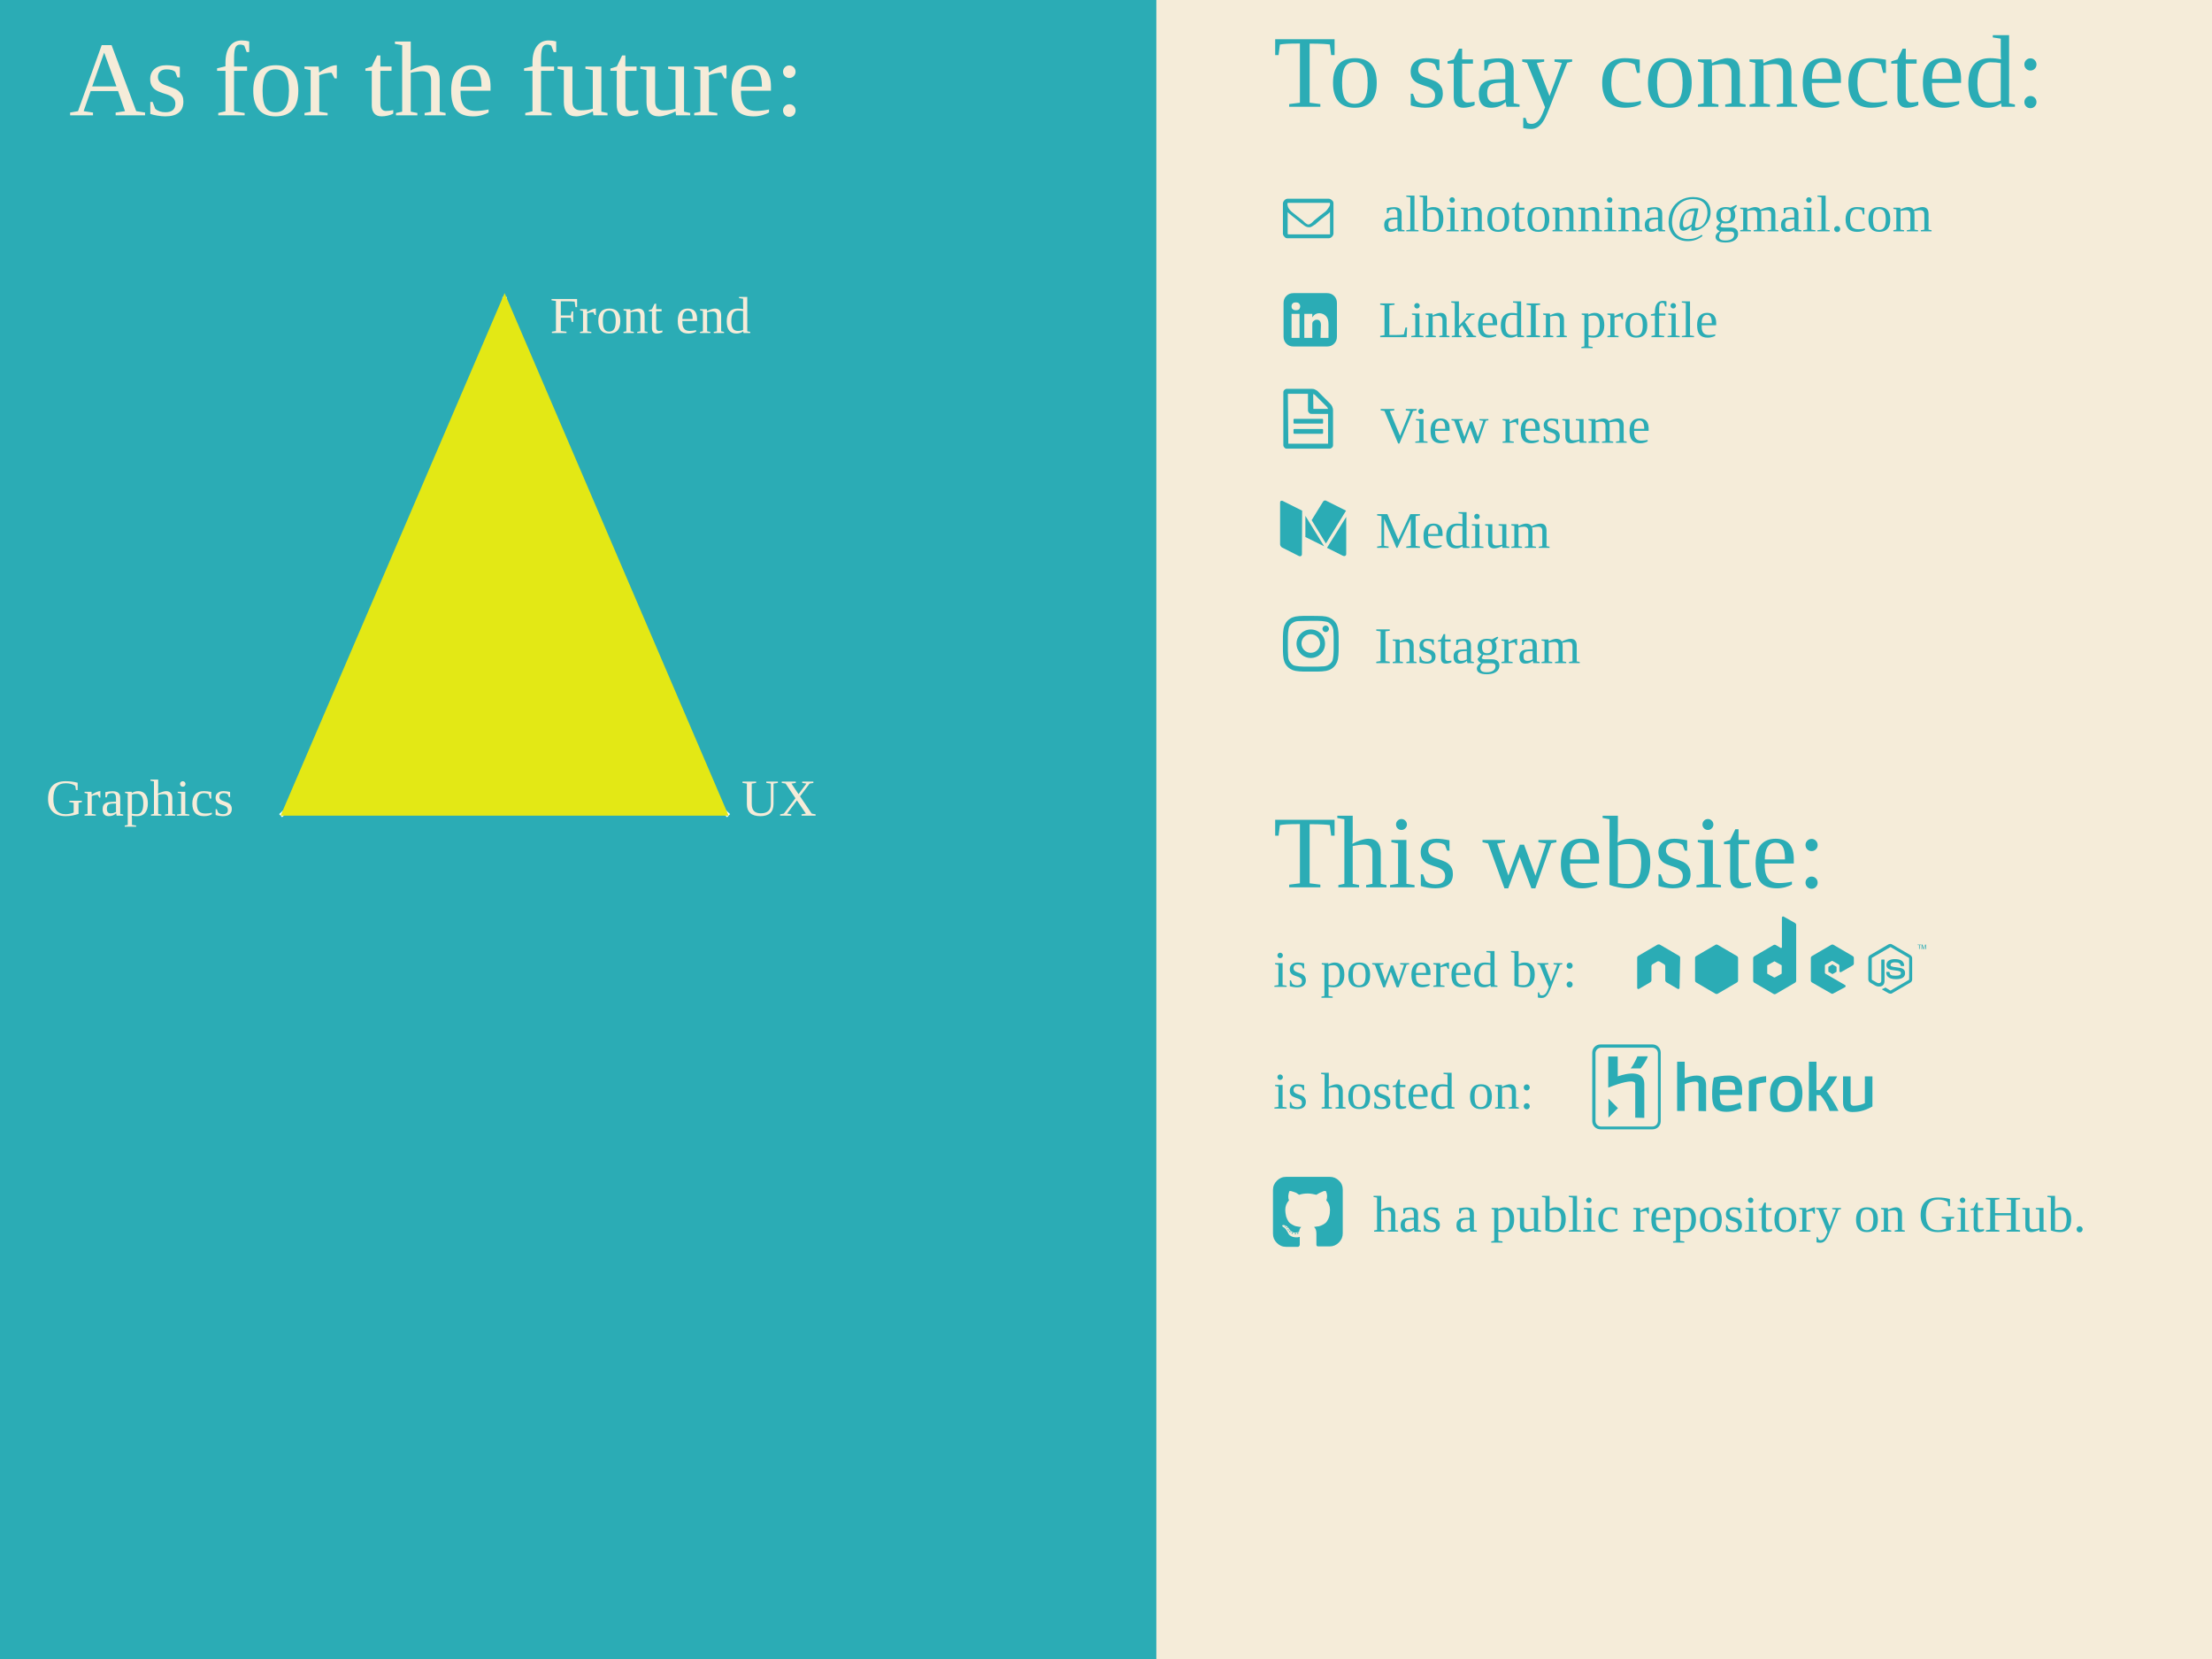
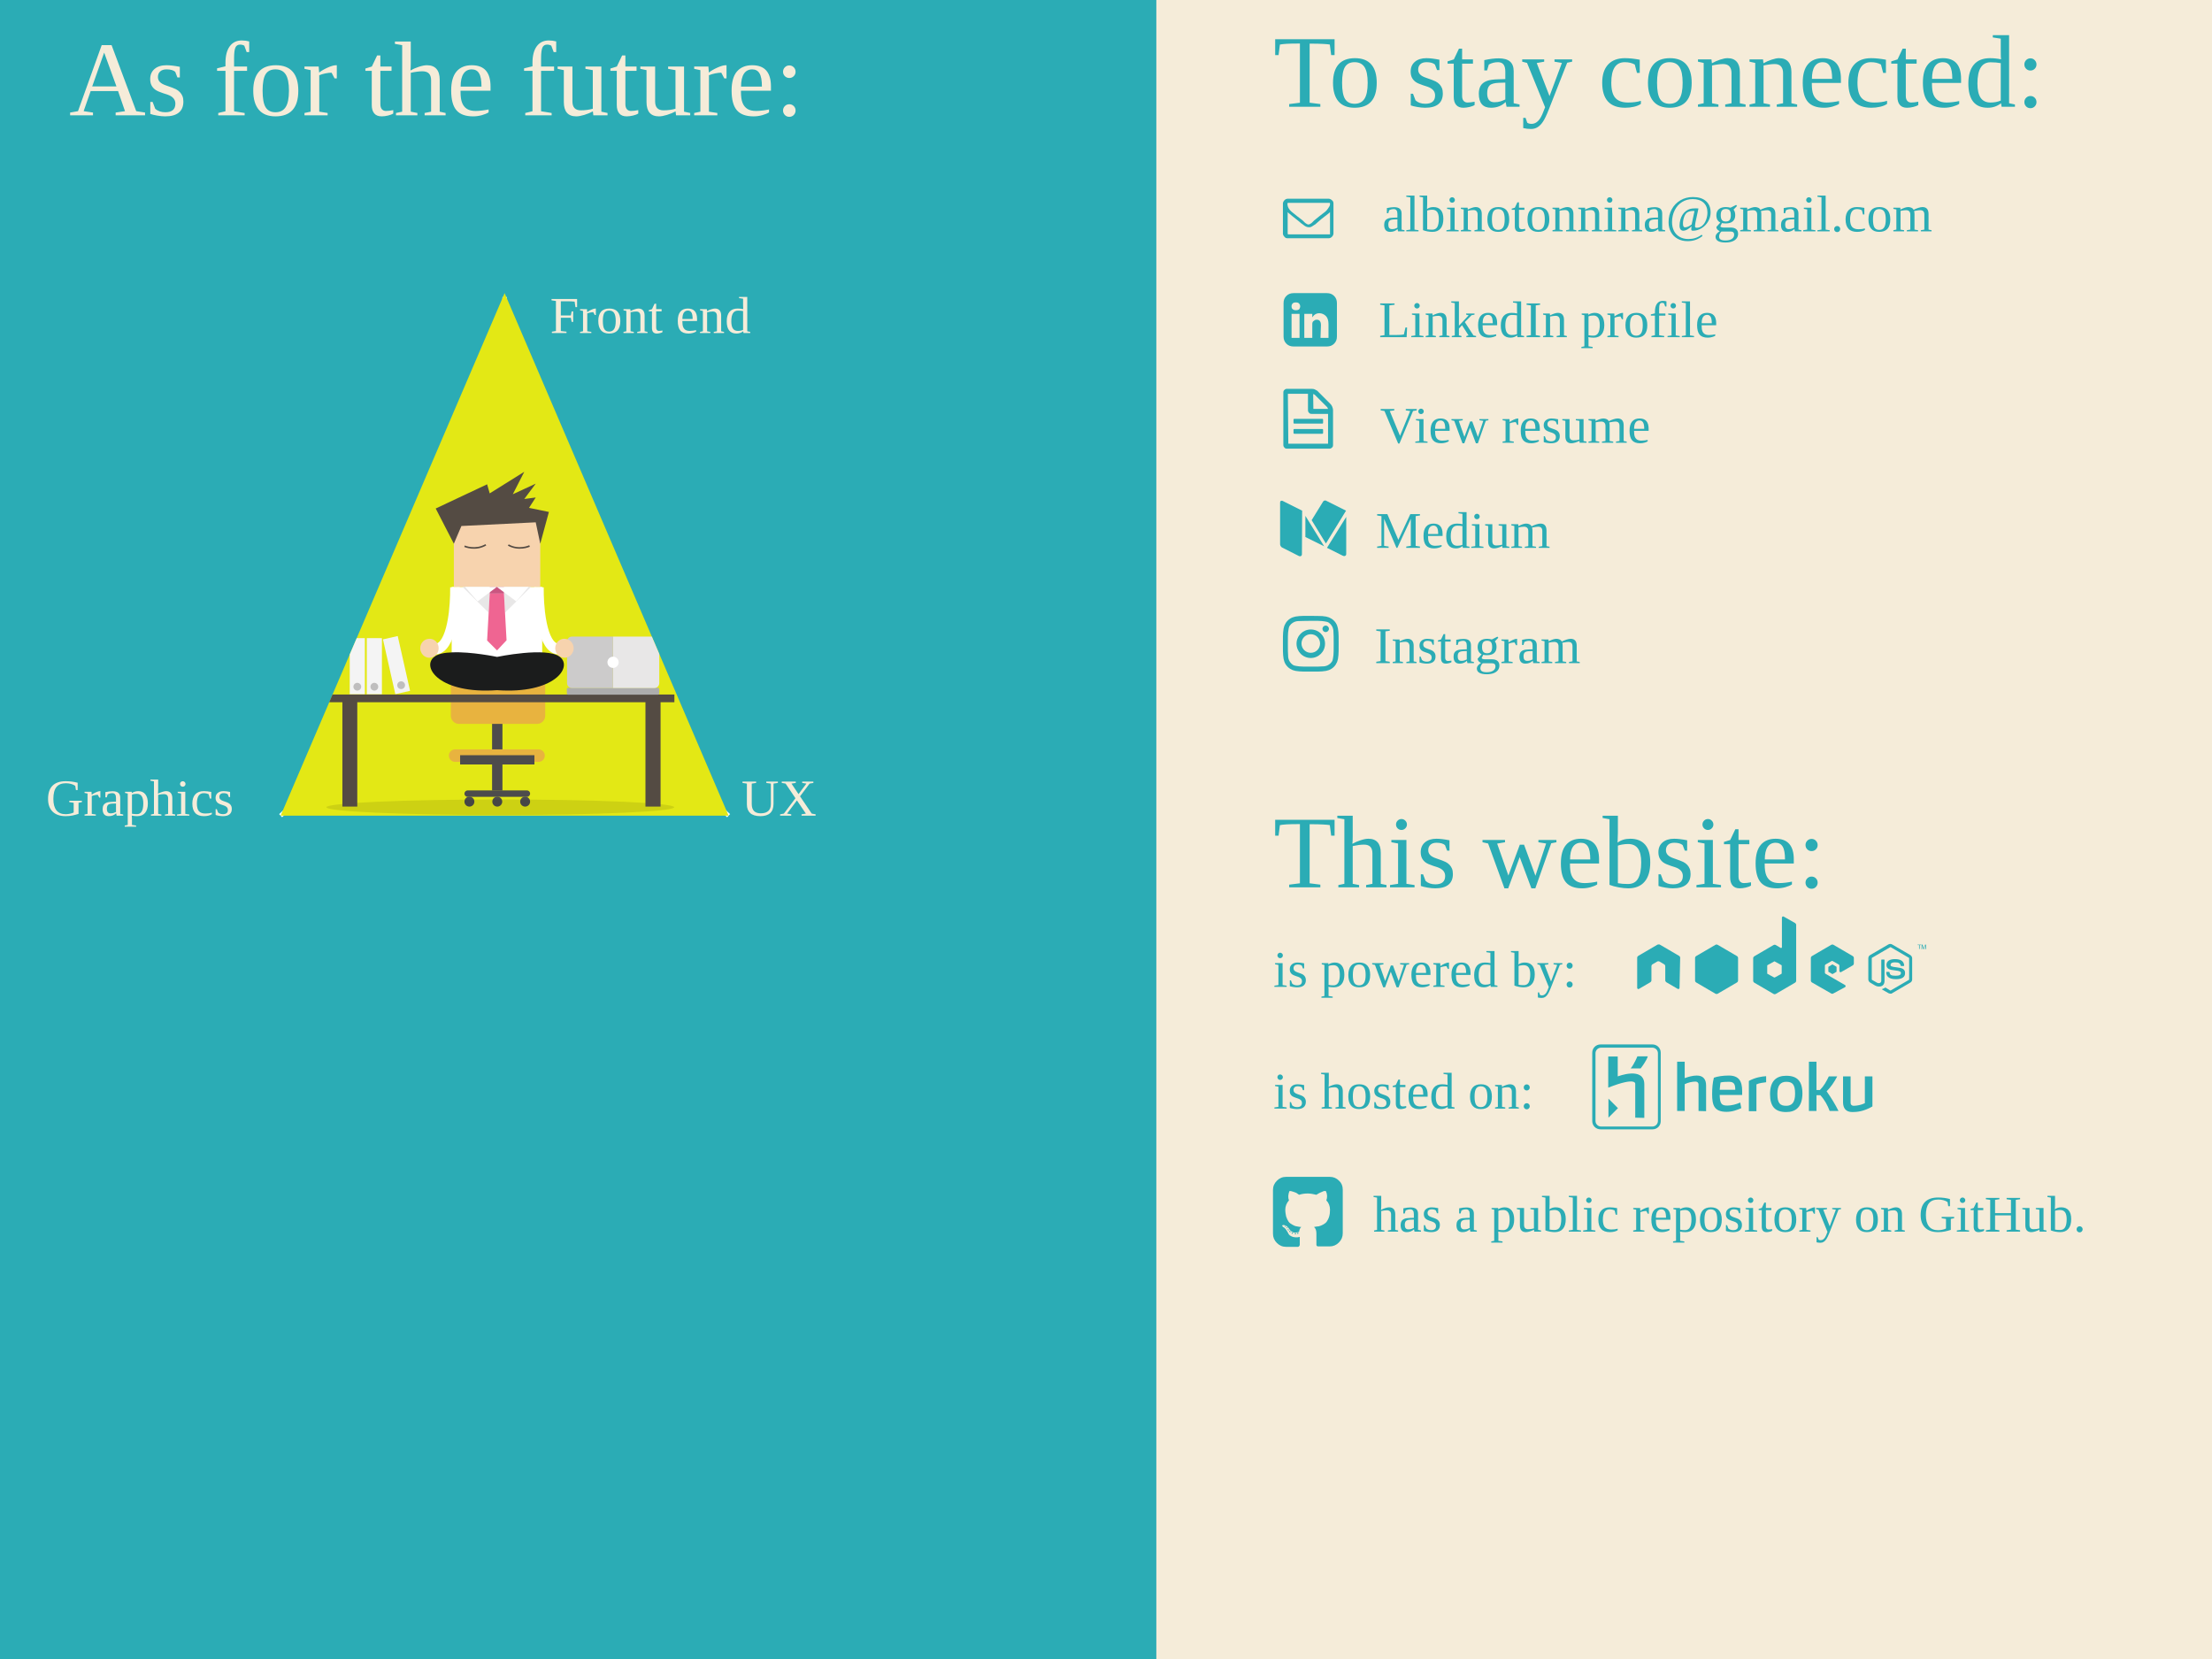
<svg xmlns="http://www.w3.org/2000/svg" xmlns:xlink="http://www.w3.org/1999/xlink" version="1.1" id="svg6" x="0px" y="0px" viewBox="496 -368 1024 768" enable-background="new 496 -368 1024 768" xml:space="preserve">
  <rect id="bg" x="-7122.6" y="-7472" fill="#2BACB5" stroke="#000000" stroke-miterlimit="10" width="15687.9" height="14889" />
  <g id="skills">
    <g id="skillnames">
      <g id="title">
        <text id="texttitle" transform="matrix(1 0 0 1 750.637 -213.826)" fill="#F5ECD9" font-weight="300" font-size="24.076px">Front end</text>
      </g>
      <g id="title_1_">
        <text id="texttitle_1_" transform="matrix(1 0 0 1 839.2229 9.5861)" fill="#F5ECD9" font-weight="300" font-size="24.076px">UX</text>
      </g>
      <g id="title_2_">
        <text id="texttitle_2_" transform="matrix(1 0 0 1 517.2649 9.5861)" fill="#F5ECD9" font-weight="300" font-size="24.076px">Graphics</text>
      </g>
    </g>
    <polyline id="graph1" fill="none" stroke="#FFFFFF" stroke-width="2" stroke-miterlimit="10" points="729.6,-230.5 729.6,-87    833.3,9.6  " />
    <line id="graph2" fill="none" stroke="#FFFFFF" stroke-width="2" stroke-miterlimit="10" x1="729.6" y1="-87" x2="625.9" y2="9.6" />
-     <polygon id="skillpath" fill="#FFFFFF" points="729.6,-147.8 748.5,-69.4 709.5,-69.4  " />
+     <polygon id="skillpath" fill="none" stroke="#FFFFFF" stroke-miterlimit="10" points="729.6,-147.8 748.5,-69.4 709.5,-69.4  " />
+     <g id="invincible">
+       <defs>
+         <polygon id="clippingimage" points="729.6,-232.3 833.3,9.6 625.9,9.6    " />
+       </defs>
+       <clipPath id="clippingimage_1_">
+         <use xlink:href="#clippingimage" overflow="visible" />
+       </clipPath>
+       <rect x="586.5" y="-244.5" clip-path="url(#clippingimage_1_)" fill="#E3E815" width="323" height="294" />
+       <g clip-path="url(#clippingimage_1_)">
+         <g>
+           <g>
+             <rect x="723.8" y="-41.8" fill="#4D4C4C" width="4.8" height="39.8" />
+             <path fill="#E8B33F" d="M748.2-18.2c0,1.6-1.3,2.9-2.9,2.9h-38.6c-1.6,0-2.9-1.3-2.9-2.9l0,0c0-1.6,1.3-2.9,2.9-2.9h38.6       C746.9-21.1,748.2-19.8,748.2-18.2L748.2-18.2z" />
+             <rect x="709" y="-18.4" fill="#4D4C4C" width="34.4" height="4.3" />
+             <path fill="#4D4C4C" d="M741.4-0.6c0,0.8-0.7,1.5-1.5,1.5h-27.4c-0.8,0-1.5-0.7-1.5-1.5l0,0c0-0.8,0.7-1.5,1.5-1.5h27.4       C740.7-2.1,741.4-1.5,741.4-0.6L741.4-0.6z" />
+             <circle fill="#4D4C4C" cx="713.3" cy="3.1" r="2.3" />
+             <circle fill="#4D4C4C" cx="739.1" cy="3.1" r="2.3" />
+             <circle fill="#4D4C4C" cx="726.2" cy="3.1" r="2.3" />
+             <path fill="#E8B33F" d="M748.4-36.6c0,2-1.7,3.7-3.7,3.7h-36.3c-2,0-3.7-1.7-3.7-3.7v-13.7c0-2,1.7-3.7,3.7-3.7h36.3       c2,0,3.7,1.7,3.7,3.7V-36.6z" />
+           </g>
+           <g>
+             <ellipse opacity="0.1" cx="727.6" cy="5.7" rx="80.5" ry="3.6" />
+           </g>
+           <g>
+             <rect x="657.9" y="-72.6" fill="#F4F4F4" width="7" height="26" />
+             <circle fill="#BFBEBE" cx="661.4" cy="-50.1" r="1.8" />
+           </g>
+           <g>
+             <rect x="665.8" y="-72.6" fill="#F4F4F4" width="7" height="26" />
+             <circle fill="#BFBEBE" cx="669.3" cy="-50.1" r="1.8" />
+           </g>
+           <g>
+             <rect x="676.1" y="-73.1" transform="matrix(0.9755 -0.2198 0.2198 0.9755 29.8221 147.899)" fill="#F4F4F4" width="7" height="26" />
+             <circle fill="#BFBEBE" cx="681.7" cy="-50.8" r="1.8" />
+           </g>
+           <polygon fill="#544B43" points="808.2,-46.5 648.1,-46.5 648.1,-42.9 654.5,-42.9 654.5,5.4 661.4,5.4 661.4,-42.9 794.8,-42.9       794.8,5.4 801.8,5.4 801.8,-42.9 808.2,-42.9     " />
+         </g>
+         <g>
+           <path fill="#ADADAD" d="M801.2-47c0,0.3-0.3,0.6-0.6,0.6H759c-0.3,0-0.6-0.3-0.6-0.6v-2c0-0.3,0.3-0.6,0.6-0.6h41.6      c0.3,0,0.6,0.3,0.6,0.6V-47z" />
+           <g>
+             <path fill="#E8E7E7" d="M798.9-73.3h-19.1v23.8h19.1c1.3,0,2.3-1,2.3-2.3V-71C801.2-72.3,800.2-73.3,798.9-73.3z" />
+             <path fill="#CCCBCB" d="M760.8-73.3c-1.3,0-2.3,1-2.3,2.3v19.2c0,1.3,1,2.3,2.3,2.3h19v-23.8H760.8z" />
+           </g>
+           <circle fill="#FFFFFF" cx="779.8" cy="-61.4" r="2.6" />
+         </g>
+         <g id="me">
+           <rect x="705.1" y="-96.3" fill="#FFFFFF" width="41.9" height="41.9" />
+           <polygon fill="#F7D3AE" points="706.1,-129 706.1,-115.8 706.1,-96.3 746.1,-96.3 746.1,-115.4 746.1,-129     " />
+           <polygon fill="#E8E7E7" points="729.3,-93.2 729.8,-84.4 741.8,-96.3 729.3,-96.3 729.3,-93.2     " />
+           <polygon fill="#E8E7E7" points="722.7,-96.3 710.1,-96.3 722.2,-84.4 722.7,-93.2     " />
+           <polygon fill="#CA5580" points="726,-93.2 729.3,-93.2 729.3,-96.3 722.7,-96.3 722.7,-93.2     " />
+           <polygon fill="#EF6592" points="730.5,-71.6 729.3,-93.2 729.3,-93.2 726,-93.2 722.7,-93.2 721.5,-71.5 726.1,-66.9     " />
+           <polygon fill="#FFFFFF" points="726,-96.3 717.1,-89.6 711.3,-96.3     " />
+           <polygon fill="#FFFFFF" points="726,-96.3 735,-89.6 740.7,-96.3     " />
+           <polygon fill="#1B1C1C" points="747,-51.1 705.2,-51.2 705.2,-61.4 747,-61.4     " />
+           <polygon fill="#544B43" points="706.1,-116.3 697.7,-132.6 721.5,-143.8 722.7,-139.6 738.7,-149.6 733.4,-139.2 744,-144.1       738.7,-137 744,-137.7 740.9,-132.9 750.1,-131 746.1,-116.3 744,-126.2 709.6,-124.5     " />
+           <path fill="#1B1C1C" d="M728-45.9" />
+           <path fill="#1B1C1C" d="M755.2-63.9c-6.1-4.8-29.1,0-29.1,0s-11.9-2.5-20.8-2.1c-3.5,0.1-6.6,0.7-8.3,2.1      c-6.1,4.8,2.7,17.3,29.1,15.4C752.5-46.6,761.3-59.1,755.2-63.9z" />
+           <g>
+             <path fill="#544B43" d="M711.2-115.5l-0.3,0.7c0.2,0.1,5.3,2.2,10.2-0.7l-0.4-0.6C716.1-113.4,711.2-115.4,711.2-115.5z" />
+           </g>
+           <g>
+             <path fill="#544B43" d="M741-115.6l0.3,0.7c-0.2,0.1-5.2,2.3-10.2-0.5l0.4-0.6C736.1-113.4,740.9-115.5,741-115.6z" />
+           </g>
+           <g>
+             <path fill="#FFFFFF" d="M756.8-70.4c-2,0.9-3.1,0.3-3.7-0.2c-2.2-1.7-3.9-6.7-4.8-14c-0.7-6-0.6-11.4-0.6-11.5c0,0,0,0,0,0       l-4.4-0.1c0,0.2-0.1,5.9,0.7,12.2c1.1,9,3.3,14.9,6.6,17.5c1,0.8,2.5,1.5,4.4,1.5c1,0,2.2-0.2,3.5-0.8L756.8-70.4z" />
+             <path fill="#F7D3AE" d="M756.5-63.6c-2.3-0.4-3.8-2.7-3.4-5.1c0.4-2.4,2.6-4,5-3.5c2.3,0.4,3.8,2.7,3.4,5.1       C761-64.7,758.8-63.1,756.5-63.6z" />
+           </g>
+           <g>
+             <path fill="#FFFFFF" d="M695.3-70.4c2,0.9,3.1,0.3,3.7-0.2c2.2-1.7,3.9-6.7,4.8-14c0.7-6,0.6-11.4,0.6-11.5c0,0,0,0,0,0       l4.4-0.1c0,0.2,0.1,5.9-0.7,12.2c-1.1,9-3.3,14.9-6.6,17.5c-1,0.8-2.5,1.5-4.4,1.5c-1,0-2.2-0.2-3.5-0.8L695.3-70.4z" />
+             <path fill="#F7D3AE" d="M695.6-63.6c2.3-0.4,3.8-2.7,3.4-5.1c-0.4-2.4-2.6-4-5-3.5c-2.3,0.4-3.8,2.7-3.4,5.1       C691.1-64.7,693.3-63.1,695.6-63.6z" />
+           </g>
+         </g>
+       </g>
+     </g>
  </g>
  <g id="sc6title">
    <text transform="matrix(1 0 0 1 527.9698 -314.6172)" fill="#F5ECD9" font-weight="100" font-size="49.216px">As for the future:</text>
-   </g>
-   <g id="invincible">
-     <defs>
-       <polygon id="clippingimage" points="729.6,-232.3 833.3,9.6 625.9,9.6   " />
-     </defs>
-     <clipPath id="clippingimage_1_">
-       <use xlink:href="#clippingimage" overflow="visible" />
-     </clipPath>
-     <rect x="612.4" y="-247.7" clip-path="url(#clippingimage_1_)" fill="#E3E815" width="237.2" height="278.2" />
  </g>
  <rect id="bgright" x="1031.3" y="-1872.5" fill="#F5ECD9" width="2340.6" height="3810.5" />
  <g id="endtitles">
    <g id="githubsite">
      <g>
        <text transform="matrix(1 0 0 1 1098.577 1164.745)" fill="#2BACB5" font-weight="100" font-size="23.865px">copyright 2017 Albino Tonnina</text>
      </g>
      <path fill="#2BACB5" d="M1093.4,202.4c-0.1,0.1-0.3,0.1-0.4-0.1c-0.2-0.2-0.3-0.3-0.1-0.4c0.1-0.1,0.3-0.1,0.4,0.1    C1093.5,202.2,1093.5,202.4,1093.4,202.4z M1092.5,201.2c0.2,0.2,0.2,0.3,0,0.4c-0.1,0.1-0.3,0-0.3-0.2c-0.1-0.2-0.1-0.3,0-0.4    C1092.3,200.9,1092.4,200.9,1092.5,201.2z M1091.2,199.9c-0.1,0.1-0.2,0.1-0.3,0c-0.2-0.1-0.2-0.2-0.2-0.3c0-0.1,0.2-0.1,0.3,0    C1091.2,199.7,1091.3,199.8,1091.2,199.9z M1091.9,200.6c-0.1,0.1-0.2,0.1-0.3-0.1c-0.1-0.2-0.2-0.3,0-0.3    c0.1-0.1,0.2-0.1,0.3,0.1C1092,200.4,1092,200.5,1091.9,200.6z M1094.6,202.9c-0.1,0.2-0.2,0.3-0.4,0.2c-0.3-0.1-0.3-0.2-0.3-0.3    c0.1-0.2,0.2-0.2,0.4-0.2C1094.6,202.7,1094.6,202.8,1094.6,202.9z M1096,203.1c0,0.2-0.1,0.3-0.3,0.3c-0.3,0-0.3-0.1-0.3-0.3    c0-0.2,0.1-0.3,0.3-0.3C1095.8,202.9,1096,202.9,1096,203.1z M1097.1,202.9c0,0.2-0.1,0.3-0.3,0.3s-0.3,0-0.4-0.2    c0-0.2,0.1-0.3,0.3-0.3C1097,202.6,1097.1,202.7,1097.1,202.9z M1117.6,182.7v20.2c0,1.7-0.6,3.1-1.8,4.3    c-1.2,1.2-2.6,1.8-4.3,1.8h-4.8c-0.3,0-0.4,0-0.5,0s-0.3-0.1-0.4-0.1c-0.2-0.1-0.3-0.2-0.3-0.3c-0.1-0.2-0.1-0.3-0.1-0.6v-5    c0-1.3-0.3-2.3-1.1-3c0.8-0.1,1.5-0.3,2.2-0.3c0.7-0.2,1.3-0.4,2-0.8c0.7-0.4,1.3-0.8,1.7-1.4c0.4-0.6,0.8-1.3,1.1-2.3    s0.4-2,0.4-3.2c0-1.7-0.6-3.2-1.7-4.3c0.5-1.3,0.5-2.8-0.2-4.3c-0.4-0.1-1-0.1-1.7,0.3c-0.8,0.3-1.4,0.6-1.9,0.9l-0.8,0.5    c-1.3-0.3-2.7-0.6-4-0.6c-1.4,0-2.8,0.2-4,0.6c-0.3-0.2-0.5-0.3-0.9-0.6c-0.3-0.3-0.9-0.5-1.8-0.8c-0.8-0.3-1.4-0.4-1.8-0.3    c-0.6,1.6-0.7,3-0.2,4.3c-1.1,1.2-1.7,2.7-1.7,4.3c0,1.2,0.2,2.3,0.4,3.2c0.3,0.9,0.7,1.7,1.1,2.3s1,1,1.7,1.4    c0.7,0.4,1.3,0.7,2,0.8s1.3,0.3,2.2,0.3c-0.6,0.5-0.9,1.3-1,2.2c-0.3,0.2-0.6,0.3-0.9,0.3c-0.3,0.1-0.8,0.1-1.2,0.1    c-0.5,0-0.9-0.2-1.4-0.5c-0.5-0.3-0.8-0.8-1.2-1.3c-0.3-0.4-0.6-0.8-1-1.1c-0.4-0.3-0.8-0.4-1-0.5l-0.4-0.1c-0.3,0-0.5,0-0.6,0.1    c-0.1,0.1-0.2,0.2-0.1,0.3c0,0.1,0.1,0.2,0.2,0.3c0.1,0.1,0.2,0.2,0.3,0.3l0.2,0.1c0.3,0.2,0.6,0.4,0.9,0.8    c0.3,0.4,0.5,0.8,0.7,1.1l0.3,0.5c0.2,0.5,0.5,1,0.9,1.3s0.9,0.5,1.4,0.7c0.5,0.1,1,0.2,1.5,0.2c0.5,0,0.8,0,1.2-0.1l0.5-0.1    c0,0.5,0,1.3,0,2.2s0,1.4,0,1.4c0,0.3-0.1,0.5-0.3,0.7c-0.2,0.2-0.3,0.3-0.5,0.3s-0.4,0-0.7,0h-4.8c-1.7,0-3.1-0.6-4.3-1.8    c-1.2-1.2-1.8-2.6-1.8-4.3v-20.2c0-1.7,0.6-3.1,1.8-4.3c1.2-1.2,2.6-1.8,4.3-1.8h20.2c1.7,0,3.1,0.6,4.3,1.8    C1117,179.6,1117.6,181,1117.6,182.7L1117.6,182.7z" />
      <g>
        <text transform="matrix(1 0 0 1 1131.617 202.1562)" fill="#2BACB5" font-weight="100" font-size="23.865px">has a public repository on GitHub.</text>
      </g>
    </g>
    <g id="node">
      <g>
        <path fill="#2BACB5" d="M1273.8,75.4c0-0.4-0.2-0.7-0.5-0.9l-8.9-5.2c-0.1-0.1-0.3-0.1-0.5-0.1h-0.1c-0.2,0-0.3,0.1-0.5,0.1     l-8.9,5.2c-0.3,0.2-0.5,0.5-0.5,0.9v13.9c0,0.2,0.1,0.4,0.3,0.5s0.4,0.1,0.5,0l5.3-3.1c0.3-0.2,0.5-0.5,0.5-0.9v-6.5     c0-0.4,0.2-0.7,0.5-0.9l2.2-1.3c0.2-0.1,0.3-0.1,0.5-0.1c0.2,0,0.4,0,0.5,0.1l2.2,1.3c0.3,0.2,0.5,0.5,0.5,0.9v6.5     c0,0.4,0.2,0.7,0.5,0.9l5.3,3.1c0.2,0.1,0.4,0.1,0.5,0c0.2-0.1,0.3-0.3,0.3-0.5L1273.8,75.4z" />
        <path fill="#2BACB5" d="M1321.7,56.3c-0.2-0.1-0.4-0.1-0.5,0c-0.2,0.1-0.3,0.3-0.3,0.5v13.7c0,0.1-0.1,0.3-0.2,0.3     c-0.1,0.1-0.3,0.1-0.4,0l-2.2-1.3c-0.3-0.2-0.7-0.2-1.1,0l-8.9,5.2c-0.3,0.2-0.5,0.5-0.5,0.9v10.4c0,0.4,0.2,0.7,0.5,0.9l8.9,5.2     c0.3,0.2,0.7,0.2,1.1,0l8.9-5.2c0.3-0.2,0.5-0.5,0.5-0.9V60.2c0-0.4-0.2-0.7-0.5-0.9L1321.7,56.3z M1320.8,82.6     c0,0.1-0.1,0.2-0.1,0.2l-3.1,1.7c-0.1,0-0.2,0-0.3,0l-3.1-1.7c-0.1,0-0.1-0.1-0.1-0.2V79c0-0.1,0.1-0.2,0.1-0.2l3.1-1.7     c0.1-0.1,0.2-0.1,0.3,0l3.1,1.7c0.1,0.1,0.1,0.1,0.1,0.2V82.6z" />
        <path fill="#2BACB5" d="M1353.7,78.9c0.3-0.2,0.5-0.5,0.5-0.9v-2.5c0-0.4-0.2-0.7-0.5-0.9l-8.9-5.2c-0.3-0.2-0.7-0.2-1.1,0     l-8.9,5.2c-0.3,0.2-0.5,0.5-0.5,0.9v10.4c0,0.4,0.2,0.7,0.5,0.9l8.9,5.1c0.3,0.2,0.7,0.2,1,0l5.4-2.9c0.2-0.1,0.3-0.3,0.3-0.5     c0-0.2-0.1-0.4-0.3-0.5l-9-5.2c-0.2-0.1-0.3-0.3-0.3-0.5v-3.3c0-0.2,0.1-0.4,0.3-0.5l2.8-1.6c0.2-0.1,0.4-0.1,0.5,0l2.8,1.6     c0.2,0.1,0.3,0.3,0.3,0.5v2.5c0,0.2,0.1,0.4,0.3,0.5s0.4,0.1,0.5,0L1353.7,78.9z" />
        <path fill="#2BACB5" d="M1290.1,69.4c0.3-0.2,0.7-0.2,1.1,0l8.9,5.2c0.3,0.2,0.5,0.5,0.5,0.9v10.4c0,0.4-0.2,0.7-0.5,0.9     l-8.9,5.2c-0.3,0.2-0.7,0.2-1.1,0l-8.9-5.2c-0.3-0.2-0.5-0.5-0.5-0.9V75.5c0-0.4,0.2-0.7,0.5-0.9L1290.1,69.4z" />
        <path fill="#2BACB5" d="M1371.2,92c-0.3,0-0.6-0.1-0.9-0.2l-2.8-1.6c-0.4-0.2-0.2-0.3-0.1-0.4c0.6-0.2,0.7-0.2,1.3-0.6     c0.1,0,0.1,0,0.2,0l2.1,1.3c0.1,0,0.2,0,0.3,0l8.4-4.9c0.1,0,0.1-0.1,0.1-0.2v-9.8c0-0.1,0-0.2-0.1-0.2l-8.4-4.9     c-0.1,0-0.2,0-0.3,0l-8.4,4.9c-0.1,0-0.1,0.1-0.1,0.2v9.8c0,0.1,0.1,0.2,0.1,0.2l2.3,1.3c1.2,0.6,2-0.1,2-0.8v-9.7     c0-0.1,0.1-0.2,0.2-0.2h1.1c0.1,0,0.2,0.1,0.2,0.2v9.7c0,1.6-0.9,2.6-2.5,2.6c-0.5,0-0.9,0-1.9-0.5l-2.2-1.3     c-0.5-0.3-0.9-0.9-0.9-1.5v-9.8c0-0.6,0.3-1.2,0.9-1.5l8.4-4.9c0.5-0.3,1.2-0.3,1.7,0l8.4,4.9c0.5,0.3,0.9,0.9,0.9,1.5v9.8     c0,0.6-0.3,1.2-0.9,1.5l-8.4,4.9C1371.8,92,1371.5,92,1371.2,92z" />
        <path fill="#2BACB5" d="M1373.7,85.3c-3.7,0-4.5-1.7-4.5-3.2c0-0.1,0.1-0.2,0.2-0.2h1.1c0.1,0,0.2,0.1,0.2,0.2     c0.2,1.1,0.6,1.6,2.8,1.6c1.8,0,2.5-0.4,2.5-1.3c0-0.5-0.2-0.9-2.9-1.2c-2.3-0.2-3.8-0.7-3.8-2.5c0-1.7,1.4-2.7,3.9-2.7     c2.7,0,4.1,0.9,4.3,2.9c0,0.1,0,0.1-0.1,0.2c0,0-0.1,0.1-0.2,0.1h-1.1c-0.1,0-0.2-0.1-0.2-0.2c-0.3-1.1-0.9-1.5-2.6-1.5     c-1.9,0-2.1,0.7-2.1,1.2c0,0.6,0.3,0.8,2.8,1.1c2.6,0.3,3.9,0.8,3.9,2.6C1378,84.3,1376.5,85.3,1373.7,85.3z" />
        <g>
          <path fill="#2BACB5" d="M1385.4,69.3v0.2h-0.7v1.8h-0.3v-1.8h-0.7v-0.2H1385.4z" />
          <path fill="#2BACB5" d="M1385.6,69.3h0.4l0.6,1.8l0.6-1.8h0.4v2.1h-0.3v-1.2c0,0,0-0.1,0-0.2s0-0.2,0-0.3l-0.6,1.7h-0.3      l-0.6-1.7v0.1c0,0.1,0,0.1,0,0.2s0,0.2,0,0.2v1.2h-0.3L1385.6,69.3L1385.6,69.3L1385.6,69.3z" />
        </g>
        <path fill="#2BACB5" d="M1344.2,78.5c0.1,0,0.1,0,0.2,0l1.7,1c0.1,0,0.1,0.1,0.1,0.2v2c0,0.1,0,0.1-0.1,0.2l-1.7,1     c-0.1,0-0.1,0-0.2,0l-1.7-1c-0.1,0-0.1-0.1-0.1-0.2v-2c0-0.1,0-0.1,0.1-0.2L1344.2,78.5z" />
      </g>
      <text transform="matrix(1 0 0 1 1085.459 88.8281)" fill="#2BACB5" font-weight="100" font-size="23.865px">is powered by:</text>
    </g>
    <g id="heroku">
      <g>
        <path fill="#2BACB5" d="M1282.3,146.3v-12.3c0-0.8-0.6-1.3-1.4-1.3c-1.5,0-3.4,0.4-5,1.2v12.4h-3.5v-22.8h3.5v7.6     c1.7-0.6,3.6-1.2,5.6-1.2c3.1,0,4.3,1.9,4.3,4.6v11.9L1282.3,146.3L1282.3,146.3z M1292.1,138.9c0.1,4.1,0.9,4.9,3.5,4.9     c2,0,4.2-0.6,6-1.4l0.5,2.6c-1.9,0.8-4.1,1.7-6.8,1.7c-5.8,0-6.7-3.1-6.7-8.2c0-2.7,0.2-5.2,0.8-7.6c1.7-0.6,4.1-1,6.9-1     c4.7,0,6.2,2.6,6.2,7.2v1.8L1292.1,138.9L1292.1,138.9z M1296.5,132.8c-1,0-2.7,0-4,0.3c-0.1,0.7-0.3,1.7-0.4,3.4h7.2     C1299.3,134.2,1298.9,132.8,1296.5,132.8L1296.5,132.8z M1309.1,134v12.4h-3.5v-14c2.9-1.6,6-2.1,8-2.2v2.8     C1312.3,133.2,1310.5,133.3,1309.1,134L1309.1,134z M1322.9,146.8c-5.1,0-7.5-2.5-7.5-8.3c0-6.2,3-8.5,7.5-8.5     c5.1,0,7.5,2.5,7.5,8.3C1330.3,144.5,1327.3,146.8,1322.9,146.8L1322.9,146.8z M1322.9,132.8c-2.6,0-4.1,1.6-4.1,5.6     c0,4.4,1.3,5.5,4.1,5.5c2.6,0,4.1-1.5,4.1-5.6C1327,133.9,1325.7,132.8,1322.9,132.8L1322.9,132.8z M1347.1,146.3h-4.1     c-0.9-2.5-2.3-5.1-4.3-7.3h-1.8v7.3h-3.5v-22.8h3.5v13.1h1.6c1.8-1.8,3.1-4.1,4.1-6.3h3.9c-1.4,2.7-3,5-4.9,6.9     C1343.8,140.3,1345.6,143.3,1347.1,146.3L1347.1,146.3z M1353.5,146.8c-3.1,0-4.3-1.9-4.3-4.6v-11.9h3.5v12.3     c0,0.8,0.6,1.3,1.4,1.3c1.5,0,3.6-0.4,5.2-1.2v-12.4h3.5v13.9C1358.7,146.6,1355.5,146.8,1353.5,146.8L1353.5,146.8z" />
        <path fill="#2BACB5" d="M1261,154.8h-24.1c-2.1,0-3.8-1.7-3.8-3.8v-31.7c0-2.1,1.7-3.8,3.8-3.8h24.1c2.1,0,3.8,1.7,3.8,3.8v31.7     C1264.8,153.2,1263.1,154.8,1261,154.8L1261,154.8z M1263.5,119.6c0-1.5-1.2-2.6-2.6-2.6h-23.7c-1.5,0-2.6,1.2-2.6,2.6v31.3     c0,1.5,1.2,2.6,2.6,2.6h23.7c1.5,0,2.6-1.2,2.6-2.6V119.6L1263.5,119.6z" />
        <path fill="#2BACB5" d="M1253,149.4v-15.5c0,0,1-3.7-12.5,1.6c0,0.1,0-14.4,0-14.4h4.4v9.2c0,0,12.3-4.8,12.3,3.7s0,15.5,0,15.5     L1253,149.4L1253,149.4z M1255.5,126.6h-4.6c1.7-2.1,3.1-5.6,3.1-5.6h4.8C1258.9,121.1,1258,123.4,1255.5,126.6L1255.5,126.6z      M1240.6,149.4v-8.8l4.4,4.4L1240.6,149.4L1240.6,149.4z" />
      </g>
      <text transform="matrix(1 0 0 1 1085.459 145.1913)" fill="#2BACB5" font-weight="100" font-size="23.865px">is hosted on:</text>
    </g>
    <text transform="matrix(1 0 0 1 1085.46 42.7616)" fill="#2BACB5" font-weight="100" font-size="47.73px">This website:</text>
    <g id="medium">
      <text transform="matrix(1 0 0 1 1132.828 -114.3644)" fill="#2BACB5" font-weight="100" font-size="23.865px">Medium</text>
      <g>
        <path fill="#2BACB5" d="M1119.1-131.6C1119.1-131.6,1119.1-131.6,1119.1-131.6L1119.1-131.6l-9.2-4.6c-0.1,0-0.1-0.1-0.2-0.1     c-0.1,0-0.2,0-0.3,0c-0.4,0-0.7,0.2-0.9,0.5l-5.3,8.6l6.6,10.8l9.2-15C1119.2-131.5,1119.1-131.6,1119.1-131.6z" />
        <polygon fill="#2BACB5" points="1100.3,-129.2 1100.3,-119.4 1109,-115.1    " />
        <path fill="#2BACB5" d="M1110.3-114.4l7.2,3.6c0.9,0.5,1.7,0.1,1.7-0.7v-17.2L1110.3-114.4z" />
        <path fill="#2BACB5" d="M1098.8-131.6l-9-4.5c-0.2-0.1-0.3-0.1-0.5-0.1c-0.4,0-0.7,0.3-0.7,0.8v19.4c0,0.5,0.4,1.1,0.8,1.4l7.9,4     c0.2,0.1,0.4,0.1,0.6,0.1c0.5,0,0.8-0.4,0.8-1L1098.8-131.6C1098.9-131.6,1098.9-131.6,1098.8-131.6z" />
      </g>
    </g>
    <g id="linkedin">
      <text transform="matrix(1 0 0 1 1134.237 -211.9218)" fill="#2BACB5" font-weight="100" font-size="23.865px">LinkedIn profile</text>
      <path fill="#2BACB5" d="M1093.9-211.6h3.7v-11.1h-3.7V-211.6z M1097.9-226.2c0-0.5-0.3-1.1-0.5-1.3c-0.4-0.4-0.9-0.5-1.5-0.5    s-1.2,0.1-1.5,0.5c-0.4,0.4-0.5,0.8-0.5,1.3c0,0.5,0.1,1.1,0.5,1.3c0.4,0.4,0.9,0.5,1.5,0.5l0,0c0.7,0,1.2-0.1,1.6-0.5    C1097.7-225.3,1097.9-225.7,1097.9-226.2L1097.9-226.2z M1107.3-211.6h3.7v-6.4c0-1.6-0.4-2.9-1.2-3.7c-0.8-0.8-1.9-1.3-3-1.3    c-1.5,0-2.5,0.7-3.3,1.9l0,0v-1.6h-3.7c0,0.7,0,4.4,0,11.1h3.7v-6.2c0-0.4,0-0.7,0.1-0.9c0.1-0.4,0.4-0.7,0.8-0.9    c0.3-0.3,0.7-0.4,1.2-0.4c1.2,0,1.9,0.8,1.9,2.5L1107.3-211.6L1107.3-211.6z M1114.9-227.7v15.5c0,1.3-0.4,2.4-1.3,3.3    s-2,1.3-3.3,1.3h-15.5c-1.3,0-2.4-0.4-3.3-1.3s-1.3-2-1.3-3.3v-15.5c0-1.3,0.4-2.4,1.3-3.3s2-1.3,3.3-1.3h15.5    c1.3,0,2.4,0.4,3.3,1.3S1114.9-229,1114.9-227.7z" />
    </g>
    <g id="instagram">
      <text transform="matrix(1 0 0 1 1132.253 -61.0253)" fill="#2BACB5" font-weight="100" font-size="23.865px">Instagram</text>
      <path fill="#2BACB5" d="M1102.8-80.6c3.4,0,3.8,0,5.2,0.1c1.2,0.1,1.9,0.3,2.4,0.4c0.6,0.2,1,0.5,1.5,1c0.4,0.4,0.7,0.9,1,1.5    c0.2,0.5,0.4,1.1,0.4,2.4c0.1,1.3,0.1,1.8,0.1,5.2s0,3.8-0.1,5.2c-0.1,1.2-0.3,1.9-0.4,2.4c-0.2,0.6-0.5,1-1,1.5    c-0.4,0.4-0.9,0.7-1.5,1c-0.5,0.2-1.1,0.4-2.4,0.4c-1.3,0.1-1.8,0.1-5.2,0.1c-3.4,0-3.8,0-5.2-0.1c-1.2-0.1-1.9-0.3-2.4-0.4    c-0.6-0.2-1-0.5-1.5-1c-0.4-0.4-0.7-0.9-1-1.5c-0.2-0.5-0.4-1.1-0.4-2.4c-0.1-1.3-0.1-1.8-0.1-5.2s0-3.8,0.1-5.2    c0.1-1.2,0.3-1.9,0.4-2.4c0.2-0.6,0.5-1,1-1.5c0.4-0.4,0.9-0.7,1.5-1c0.5-0.2,1.1-0.4,2.4-0.4C1099-80.5,1099.4-80.6,1102.8-80.6     M1102.8-82.9c-3.5,0-3.9,0-5.3,0.1c-1.4,0.1-2.3,0.3-3.1,0.6c-0.8,0.3-1.6,0.8-2.3,1.5c-0.7,0.7-1.1,1.4-1.5,2.3    c-0.3,0.8-0.5,1.7-0.6,3.1c-0.1,1.4-0.1,1.8-0.1,5.3c0,3.5,0,3.9,0.1,5.3c0.1,1.4,0.3,2.3,0.6,3.1c0.3,0.8,0.8,1.6,1.5,2.3    c0.7,0.7,1.4,1.1,2.3,1.5c0.8,0.3,1.7,0.5,3.1,0.6c1.4,0.1,1.8,0.1,5.3,0.1c3.5,0,3.9,0,5.3-0.1c1.4-0.1,2.3-0.3,3.1-0.6    c0.8-0.3,1.6-0.8,2.3-1.5c0.7-0.7,1.1-1.4,1.5-2.3c0.3-0.8,0.5-1.7,0.6-3.1c0.1-1.4,0.1-1.8,0.1-5.3c0-3.5,0-3.9-0.1-5.3    c-0.1-1.4-0.3-2.3-0.6-3.1c-0.3-0.8-0.8-1.6-1.5-2.3c-0.7-0.7-1.4-1.1-2.3-1.5c-0.8-0.3-1.7-0.5-3.1-0.6    C1106.7-82.8,1106.3-82.9,1102.8-82.9L1102.8-82.9z" />
      <path fill="#2BACB5" d="M1102.8-76.6c-3.6,0-6.6,2.9-6.6,6.6c0,3.6,2.9,6.6,6.6,6.6c3.6,0,6.6-2.9,6.6-6.6    C1109.4-73.7,1106.5-76.6,1102.8-76.6z M1102.8-65.8c-2.4,0-4.3-1.9-4.3-4.3c0-2.4,1.9-4.3,4.3-4.3c2.4,0,4.3,1.9,4.3,4.3    C1107.1-67.7,1105.2-65.8,1102.8-65.8z" />
      <circle fill="#2BACB5" cx="1109.7" cy="-76.9" r="1.5" />
    </g>
    <g id="contactresume">
      <path fill="#2BACB5" d="M1108.5-168.9v1.2c0,0.1,0,0.3-0.1,0.4c-0.1,0.1-0.3,0.1-0.4,0.1h-12.7c-0.1,0-0.3,0-0.4-0.1    c-0.1-0.1-0.1-0.3-0.1-0.4v-1.2c0-0.1,0-0.3,0.1-0.4c0.1-0.1,0.3-0.1,0.4-0.1h12.7c0.1,0,0.3,0,0.4,0.1    C1108.5-169.2,1108.5-169.1,1108.5-168.9z M1108.5-173.6v1.2c0,0.1,0,0.3-0.1,0.4c-0.1,0.1-0.3,0.1-0.4,0.1h-12.7    c-0.1,0-0.3,0-0.4-0.1c-0.1-0.1-0.1-0.3-0.1-0.4v-1.2c0-0.1,0-0.3,0.1-0.4c0.1-0.1,0.3-0.1,0.4-0.1h12.7c0.1,0,0.3,0,0.4,0.1    S1108.5-173.7,1108.5-173.6z M1092.4-162.6h18.4v-13.8h-7.6c-0.5,0-0.9-0.1-1.2-0.5c-0.4-0.4-0.5-0.8-0.5-1.2v-7.6h-9.3    L1092.4-162.6L1092.4-162.6z M1104-178.7h6.8c-0.1-0.4-0.3-0.5-0.4-0.8l-5.7-5.7c-0.1-0.1-0.4-0.3-0.8-0.4L1104-178.7L1104-178.7z     M1113.1-178.2v16.2c0,0.5-0.1,0.9-0.5,1.2c-0.4,0.4-0.8,0.5-1.2,0.5h-19.6c-0.5,0-0.9-0.1-1.2-0.5c-0.4-0.4-0.5-0.8-0.5-1.2    v-24.3c0-0.5,0.1-0.9,0.5-1.2c0.4-0.4,0.8-0.5,1.2-0.5h11.5c0.5,0,1.1,0.1,1.6,0.4c0.5,0.3,1.1,0.5,1.3,0.9l5.6,5.6    c0.4,0.4,0.7,0.8,0.9,1.3C1113-179.1,1113.1-178.6,1113.1-178.2L1113.1-178.2z" />
      <g>
        <text transform="matrix(1 0 0 1 1134.881 -163.0322)" fill="#2BACB5" font-weight="100" font-size="23.865px">View resume</text>
      </g>
    </g>
    <g id="email">
      <text transform="matrix(1 0 0 1 1135.932 -260.895)" fill="#2BACB5" font-weight="100" font-size="23.865px">albinotonnina@gmail.com</text>
      <path fill="#2BACB5" d="M1111.7-259.9v-9.9c-0.3,0.3-0.5,0.5-0.9,0.8c-2.3,1.7-4.1,3.2-5.4,4.4c-0.4,0.4-0.8,0.7-1.1,0.8    c-0.3,0.3-0.7,0.4-1.1,0.7c-0.5,0.3-0.9,0.3-1.3,0.3l0,0c-0.4,0-0.8-0.1-1.3-0.3c-0.5-0.3-0.8-0.4-1.1-0.7    c-0.3-0.3-0.7-0.5-1.1-0.8c-1.3-1.2-3.2-2.5-5.4-4.4c-0.3-0.3-0.7-0.5-0.9-0.8v9.9c0,0.1,0,0.3,0.1,0.3c0.1,0.1,0.1,0.1,0.3,0.1    h19c0.1,0,0.3,0,0.3-0.1C1111.7-259.6,1111.7-259.7,1111.7-259.9L1111.7-259.9z M1111.7-273.4v-0.3c0,0,0,0,0-0.1    c0-0.1,0-0.1,0-0.1s0,0-0.1-0.1c0-0.1,0-0.1-0.1-0.1h-0.1h-19c-0.1,0-0.3,0-0.3,0.1c-0.1,0.1-0.1,0.1-0.1,0.3    c0,1.5,0.7,2.7,1.9,3.7c1.6,1.3,3.3,2.7,5.2,4.1c0,0,0.1,0.1,0.4,0.4c0.3,0.3,0.4,0.4,0.5,0.5c0.1,0.1,0.4,0.3,0.5,0.4    c0.3,0.1,0.4,0.3,0.7,0.4c0.1,0.1,0.4,0.1,0.5,0.1l0,0c0.1,0,0.4,0,0.5-0.1c0.1-0.1,0.4-0.1,0.7-0.4c0.3-0.1,0.4-0.3,0.5-0.4    c0.1-0.1,0.4-0.3,0.5-0.5c0.3-0.3,0.4-0.3,0.4-0.4c1.9-1.5,3.4-2.8,5.2-4.1c0.5-0.4,0.9-0.9,1.3-1.5    C1111.4-272.3,1111.7-272.9,1111.7-273.4L1111.7-273.4z M1113.3-273.8v13.9c0,0.5-0.3,1.1-0.7,1.5c-0.4,0.4-0.9,0.7-1.5,0.7h-19    c-0.5,0-1.1-0.1-1.5-0.7c-0.4-0.4-0.7-0.9-0.7-1.5v-13.9c0-0.5,0.3-1.1,0.7-1.5c0.4-0.4,0.9-0.7,1.5-0.7h19c0.5,0,1.1,0.3,1.5,0.7    C1113.1-274.9,1113.3-274.5,1113.3-273.8z" />
    </g>
    <text transform="matrix(1 0 0 1 1085.46 -318.587)" fill="#2BACB5" font-weight="100" font-size="47.73px">To stay connected:</text>
    <text transform="matrix(1 0 0 1 1085.46 835)" fill="#2BACB5" font-weight="100" font-size="65.252px">Bye!</text>
  </g>
  <rect id="noskillwordshere" x="517.3" y="-368" fill="none" width="366.9" height="410.8" />
</svg>
